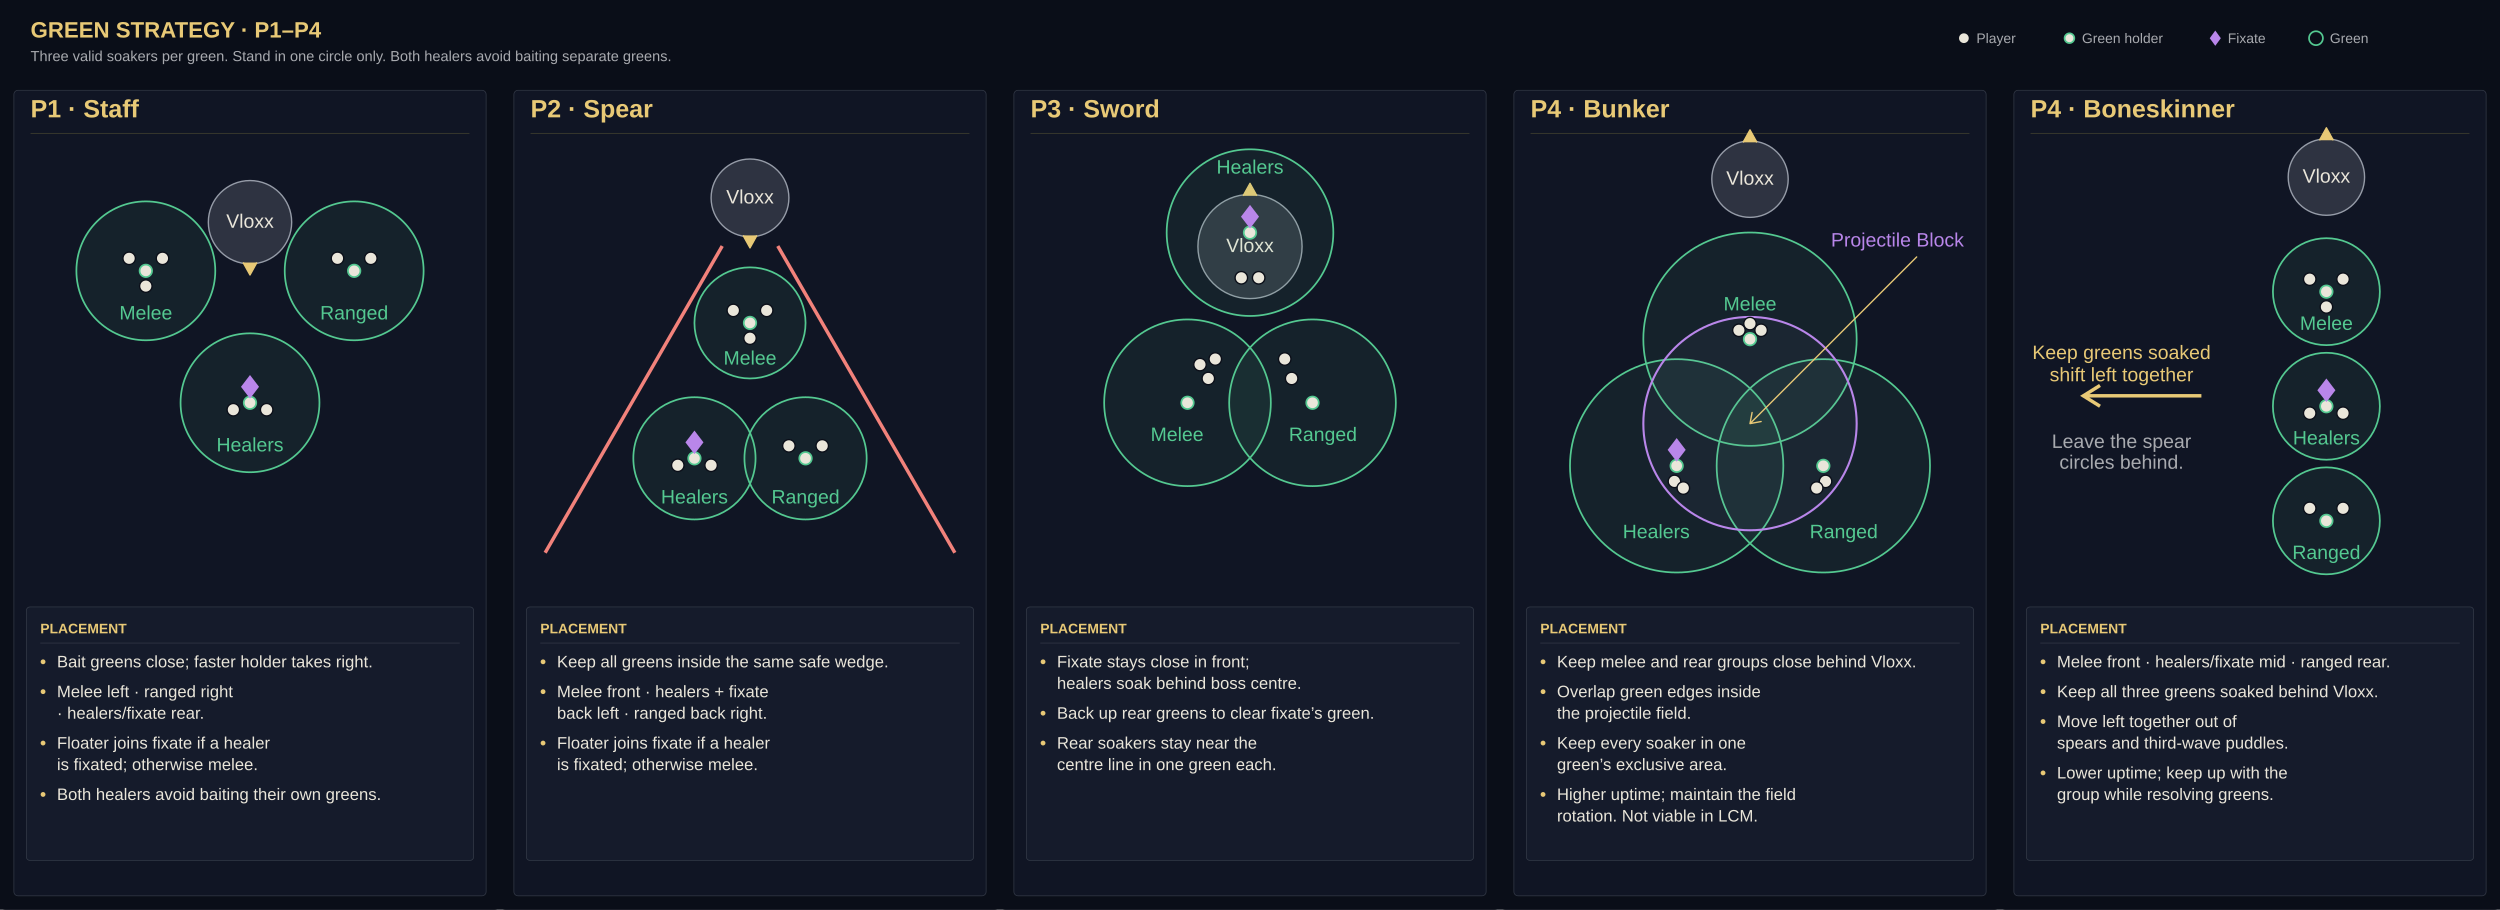
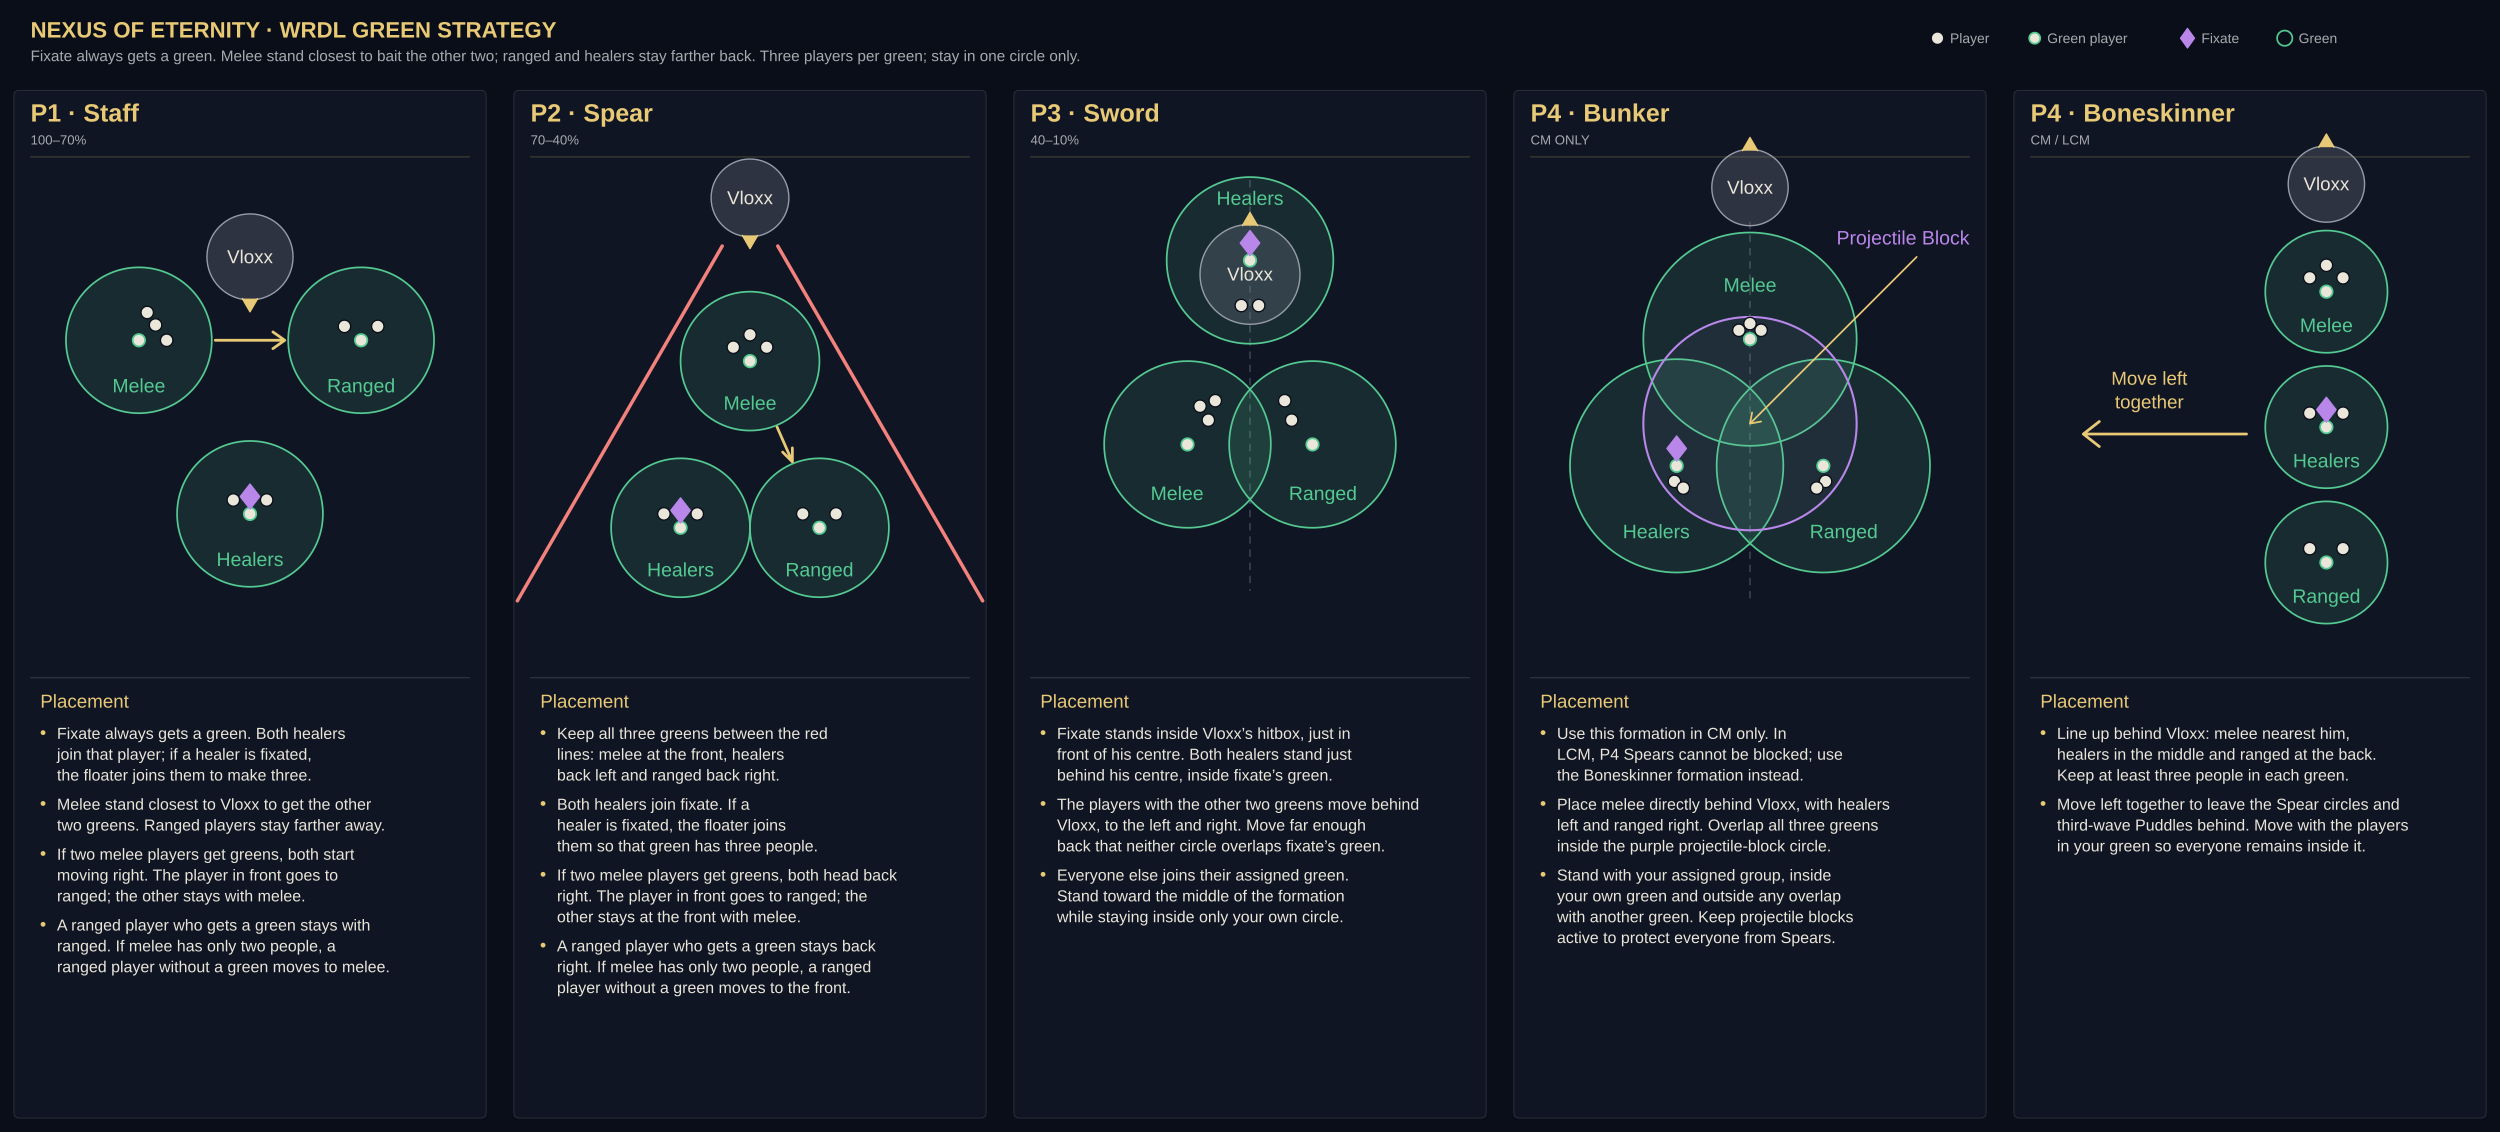
- <svg xmlns="http://www.w3.org/2000/svg" viewBox="0 0 3600 1310" width="3600" height="1310" role="img" aria-labelledby="title">
-   <rect width="3600" height="1310" fill="#0a0e18" />
+ <svg xmlns="http://www.w3.org/2000/svg" viewBox="0 0 3600 1630" width="3600" height="1630" role="img" aria-labelledby="title">
+   <rect width="3600" height="1630" fill="#0a0e18" />
  <g font-family="IBM Plex Sans,Segoe UI,Arial,sans-serif">
-     <text x="44" y="54" font-size="32" fill="#e8c976" font-weight="600" text-anchor="start">GREEN STRATEGY · P1–P4</text>
-     <text x="44" y="88" font-size="21" fill="#a8aaaf" font-weight="400" text-anchor="start">Three valid soakers per green. Stand in one circle only. Both healers avoid baiting separate greens.</text>
-     <g transform="translate(2770,-1110)">
-       <circle cx="58" cy="1165" r="7" fill="#eae6da" />
-       <circle cx="210" cy="1165" r="7" fill="#eae6da" stroke="#54c991" stroke-width="2.5" />
-       <path d="M420 1154l8 11-8 11-8-11Z" fill="#b986ea" />
-       <circle cx="565" cy="1165" r="10" fill="none" stroke="#54c991" stroke-width="2.5" />
-       <text x="76" y="1172" font-size="20" fill="#a8aaaf" font-weight="400" text-anchor="start">Player</text>
-       <text x="228" y="1172" font-size="20" fill="#a8aaaf" font-weight="400" text-anchor="start">Green holder</text>
-       <text x="438" y="1172" font-size="20" fill="#a8aaaf" font-weight="400" text-anchor="start">Fixate</text>
-       <text x="585" y="1172" font-size="20" fill="#a8aaaf" font-weight="400" text-anchor="start">Green</text>
-     </g>
+     <text x="44" y="54" font-size="32" fill="#e8c976" text-anchor="start" font-weight="600">NEXUS OF ETERNITY · WRDL GREEN STRATEGY</text>
+     <text x="44" y="88" font-size="22" fill="#a8aaaf" text-anchor="start" font-weight="400">Fixate always gets a green. Melee stand closest to bait the other two; ranged and healers stay farther back. Three players per green; stay in one circle only.</text>
+     <circle cx="2790" cy="55" r="8" fill="#eae6da" stroke="none" stroke-width="1" />
+     <text x="2808" y="62" font-size="20" fill="#a8aaaf" text-anchor="start" font-weight="400">Player</text>
+     <circle cx="2930" cy="55" r="8" fill="#eae6da" stroke="#54c991" stroke-width="2.5" />
+     <text x="2948" y="62" font-size="20" fill="#a8aaaf" text-anchor="start" font-weight="400">Green player</text>
+     <path d="M3150 41l10 14-10 14-10-14Z" fill="#b986ea" stroke="#b986ea" stroke-width="2" stroke-linecap="round" stroke-linejoin="round" />
+     <text x="3170" y="62" font-size="20" fill="#a8aaaf" text-anchor="start" font-weight="400">Fixate</text>
+     <circle cx="3290" cy="55" r="11" fill="none" stroke="#54c991" stroke-width="2.5" />
+     <text x="3310" y="62" font-size="20" fill="#a8aaaf" text-anchor="start" font-weight="400">Green</text>
    <g transform="translate(0,110)">
-       <rect width="720" height="1200" rx="8" fill="#0a0e18" />
-       <rect x="20" y="20" width="680" height="1160" rx="6" fill="#101524" stroke="#343a48" />
-       <text x="44" y="59" font-size="36" fill="#e8c976" font-weight="600" text-anchor="start">P1 · Staff</text>
-       <path d="M44 82H676" stroke="#454331" />
-       <circle cx="360" cy="210" r="60" fill="#69707b55" stroke="#969ca8" stroke-width="2" />
-       <path d="M350 268 L360 286 L370 268" fill="#e8c976" stroke="#e8c976" stroke-width="2" stroke-linejoin="round" />
-       <text x="360" y="218" text-anchor="middle" font-size="28" fill="#eae6da" font-weight="400">Vloxx</text>
-       <circle cx="210" cy="280" r="100" fill="#54c99113" stroke="#54c991" stroke-width="2.5" />
-       <circle cx="210" cy="280" r="9" fill="#eae6da" stroke="#54c991" stroke-width="2.5" />
-       <circle cx="186" cy="262" r="9" fill="#eae6da" stroke="#0a0e18" stroke-width="2" />
-       <circle cx="234" cy="262" r="9" fill="#eae6da" stroke="#0a0e18" stroke-width="2" />
-       <circle cx="210" cy="302" r="9" fill="#eae6da" stroke="#0a0e18" stroke-width="2" />
-       <circle cx="510" cy="280" r="100" fill="#54c99113" stroke="#54c991" stroke-width="2.5" />
-       <circle cx="510" cy="280" r="9" fill="#eae6da" stroke="#54c991" stroke-width="2.5" />
-       <circle cx="486" cy="262" r="9" fill="#eae6da" stroke="#0a0e18" stroke-width="2" />
-       <circle cx="534" cy="262" r="9" fill="#eae6da" stroke="#0a0e18" stroke-width="2" />
-       <circle cx="360" cy="470" r="100" fill="#54c99113" stroke="#54c991" stroke-width="2.5" />
-       <circle cx="360" cy="470" r="9" fill="#eae6da" stroke="#54c991" stroke-width="2.5" />
-       <path d="M360 430 l13 17 -13 17 -13 -17Z" fill="#b986ea" />
-       <circle cx="336" cy="480" r="9" fill="#eae6da" stroke="#0a0e18" stroke-width="2" />
-       <circle cx="384" cy="480" r="9" fill="#eae6da" stroke="#0a0e18" stroke-width="2" />
-       <text x="210" y="350" font-size="28" fill="#54c991" font-weight="500" text-anchor="middle">Melee</text>
-       <text x="510" y="350" font-size="28" fill="#54c991" font-weight="500" text-anchor="middle">Ranged</text>
-       <text x="360" y="540" font-size="28" fill="#54c991" font-weight="500" text-anchor="middle">Healers</text>
-       <rect x="38" y="764" width="644" height="365" rx="5" fill="#151b2b" stroke="#353c49" />
-       <text x="58" y="802" font-size="20" fill="#e8c976" font-weight="600" text-anchor="start">PLACEMENT</text>
-       <path d="M58 816H662" stroke="#343a48" />
-       <circle cx="62" cy="843" r="3.5" fill="#e8c976" />
-       <text x="82" y="851" font-size="24" fill="#eae6da" font-weight="400" text-anchor="start">Bait greens close; faster holder takes right.</text>
-       <circle cx="62" cy="886" r="3.5" fill="#e8c976" />
-       <text x="82" y="894" font-size="24" fill="#eae6da" font-weight="400" text-anchor="start">Melee left · ranged right</text>
-       <text x="82" y="925" font-size="24" fill="#eae6da" font-weight="400" text-anchor="start">· healers/fixate rear.</text>
-       <circle cx="62" cy="960" r="3.5" fill="#e8c976" />
-       <text x="82" y="968" font-size="24" fill="#eae6da" font-weight="400" text-anchor="start">Floater joins fixate if a healer</text>
-       <text x="82" y="999" font-size="24" fill="#eae6da" font-weight="400" text-anchor="start">is fixated; otherwise melee.</text>
-       <circle cx="62" cy="1034" r="3.5" fill="#e8c976" />
-       <text x="82" y="1042" font-size="24" fill="#eae6da" font-weight="400" text-anchor="start">Both healers avoid baiting their own greens.</text>
+       <rect width="720" height="1520" fill="#0a0e18" />
+       <rect x="20" y="20" width="680" height="1480" rx="7" fill="#101524" stroke="#343a48" />
+       <text x="44" y="65" font-size="36" fill="#e8c976" text-anchor="start" font-weight="600">P1 · Staff</text>
+       <text x="44" y="98" font-size="19" fill="#a8aaaf" text-anchor="start" font-weight="500">100–70%</text>
+       <path d="M44 116H676" fill="none" stroke="#454331" stroke-width="1.5" stroke-linecap="round" stroke-linejoin="round" />
+       <circle cx="360" cy="260" r="62" fill="#69707b55" stroke="#969ca8" stroke-width="2" />
+       <path d="M349 320L360 339L371 320" fill="#e8c976" stroke="#e8c976" stroke-width="2" stroke-linecap="round" stroke-linejoin="round" />
+       <text x="360" y="269" font-size="27" fill="#eae6da" text-anchor="middle" font-weight="500">Vloxx</text>
+       <circle cx="200" cy="380" r="105" fill="#54c99120" stroke="#54c991" stroke-width="2.5" />
+       <circle cx="200" cy="380" r="9" fill="#eae6da" stroke="#54c991" stroke-width="2.5" />
+       <circle cx="224" cy="358" r="9" fill="#eae6da" stroke="#0a0e18" stroke-width="2" />
+       <circle cx="240" cy="380" r="9" fill="#eae6da" stroke="#0a0e18" stroke-width="2" />
+       <circle cx="212" cy="340" r="9" fill="#eae6da" stroke="#0a0e18" stroke-width="2" />
+       <text x="200" y="455" font-size="28" fill="#54c991" text-anchor="middle" font-weight="500">Melee</text>
+       <circle cx="520" cy="380" r="105" fill="#54c99120" stroke="#54c991" stroke-width="2.5" />
+       <circle cx="520" cy="380" r="9" fill="#eae6da" stroke="#54c991" stroke-width="2.5" />
+       <circle cx="496" cy="360" r="9" fill="#eae6da" stroke="#0a0e18" stroke-width="2" />
+       <circle cx="544" cy="360" r="9" fill="#eae6da" stroke="#0a0e18" stroke-width="2" />
+       <text x="520" y="455" font-size="28" fill="#54c991" text-anchor="middle" font-weight="500">Ranged</text>
+       <circle cx="360" cy="630" r="105" fill="#54c99120" stroke="#54c991" stroke-width="2.5" />
+       <circle cx="360" cy="630" r="9" fill="#eae6da" stroke="#54c991" stroke-width="2.5" />
+       <path d="M360 587l14 18-14 18-14-18Z" fill="#b986ea" stroke="#b986ea" stroke-width="2" stroke-linecap="round" stroke-linejoin="round" />
+       <circle cx="336" cy="610" r="9" fill="#eae6da" stroke="#0a0e18" stroke-width="2" />
+       <circle cx="384" cy="610" r="9" fill="#eae6da" stroke="#0a0e18" stroke-width="2" />
+       <text x="360" y="705" font-size="28" fill="#54c991" text-anchor="middle" font-weight="500">Healers</text>
+       <path d="M310 380H410M393 368L410 380L393 392" fill="none" stroke="#e8c976" stroke-width="4" stroke-linecap="round" stroke-linejoin="round" />
+       <path d="M44 866H676" fill="none" stroke="#343a48" stroke-width="1.5" stroke-linecap="round" stroke-linejoin="round" />
+       <text x="58" y="909" font-size="27" fill="#e8c976" text-anchor="start" font-weight="500">Placement</text>
+       <circle cx="62" cy="945" r="3.5" fill="#e8c976" stroke="none" stroke-width="1" />
+       <text x="82" y="954" font-size="23" fill="#eae6da" text-anchor="start" font-weight="400">Fixate always gets a green. Both healers</text>
+       <text x="82" y="984" font-size="23" fill="#eae6da" text-anchor="start" font-weight="400">join that player; if a healer is fixated,</text>
+       <text x="82" y="1014" font-size="23" fill="#eae6da" text-anchor="start" font-weight="400">the floater joins them to make three.</text>
+       <circle cx="62" cy="1047" r="3.5" fill="#e8c976" stroke="none" stroke-width="1" />
+       <text x="82" y="1056" font-size="23" fill="#eae6da" text-anchor="start" font-weight="400">Melee stand closest to Vloxx to get the other</text>
+       <text x="82" y="1086" font-size="23" fill="#eae6da" text-anchor="start" font-weight="400">two greens. Ranged players stay farther away.</text>
+       <circle cx="62" cy="1119" r="3.5" fill="#e8c976" stroke="none" stroke-width="1" />
+       <text x="82" y="1128" font-size="23" fill="#eae6da" text-anchor="start" font-weight="400">If two melee players get greens, both start</text>
+       <text x="82" y="1158" font-size="23" fill="#eae6da" text-anchor="start" font-weight="400">moving right. The player in front goes to</text>
+       <text x="82" y="1188" font-size="23" fill="#eae6da" text-anchor="start" font-weight="400">ranged; the other stays with melee.</text>
+       <circle cx="62" cy="1221" r="3.5" fill="#e8c976" stroke="none" stroke-width="1" />
+       <text x="82" y="1230" font-size="23" fill="#eae6da" text-anchor="start" font-weight="400">A ranged player who gets a green stays with</text>
+       <text x="82" y="1260" font-size="23" fill="#eae6da" text-anchor="start" font-weight="400">ranged. If melee has only two people, a</text>
+       <text x="82" y="1290" font-size="23" fill="#eae6da" text-anchor="start" font-weight="400">ranged player without a green moves to melee.</text>
    </g>
    <g transform="translate(720,110)">
-       <rect width="720" height="1200" rx="8" fill="#0a0e18" />
-       <rect x="20" y="20" width="680" height="1160" rx="6" fill="#101524" stroke="#343a48" />
-       <text x="44" y="59" font-size="36" fill="#e8c976" font-weight="600" text-anchor="start">P2 · Spear</text>
-       <path d="M44 82H676" stroke="#454331" />
-       <path d="M320 244.282 L65 685.955 M400 244.282 L655 685.955" fill="none" stroke="#f2827b" stroke-width="5" />
+       <rect width="720" height="1520" fill="#0a0e18" />
+       <rect x="20" y="20" width="680" height="1480" rx="7" fill="#101524" stroke="#343a48" />
+       <text x="44" y="65" font-size="36" fill="#e8c976" text-anchor="start" font-weight="600">P2 · Spear</text>
+       <text x="44" y="98" font-size="19" fill="#a8aaaf" text-anchor="start" font-weight="500">70–40%</text>
+       <path d="M44 116H676" fill="none" stroke="#454331" stroke-width="1.5" stroke-linecap="round" stroke-linejoin="round" />
+       <path d="M320 244.282L25 755.237M400 244.282L695 755.237" fill="none" stroke="#f2827b" stroke-width="5" stroke-linecap="round" stroke-linejoin="round" />
      <circle cx="360" cy="175" r="56" fill="#69707b55" stroke="#969ca8" stroke-width="2" />
-       <path d="M350 229 L360 247 L370 229" fill="#e8c976" stroke="#e8c976" stroke-width="2" stroke-linejoin="round" />
-       <text x="360" y="183" text-anchor="middle" font-size="28" fill="#eae6da" font-weight="400">Vloxx</text>
-       <circle cx="360" cy="355" r="80" fill="#54c99113" stroke="#54c991" stroke-width="2.5" />
-       <circle cx="360" cy="355" r="9" fill="#eae6da" stroke="#54c991" stroke-width="2.5" />
-       <circle cx="336" cy="337" r="9" fill="#eae6da" stroke="#0a0e18" stroke-width="2" />
-       <circle cx="384" cy="337" r="9" fill="#eae6da" stroke="#0a0e18" stroke-width="2" />
-       <circle cx="360" cy="377" r="9" fill="#eae6da" stroke="#0a0e18" stroke-width="2" />
-       <circle cx="280" cy="550" r="88" fill="#54c99113" stroke="#54c991" stroke-width="2.5" />
-       <circle cx="280" cy="550" r="9" fill="#eae6da" stroke="#54c991" stroke-width="2.5" />
-       <path d="M280 510 l13 17 -13 17 -13 -17Z" fill="#b986ea" />
-       <circle cx="256" cy="560" r="9" fill="#eae6da" stroke="#0a0e18" stroke-width="2" />
-       <circle cx="304" cy="560" r="9" fill="#eae6da" stroke="#0a0e18" stroke-width="2" />
-       <circle cx="440" cy="550" r="88" fill="#54c99113" stroke="#54c991" stroke-width="2.5" />
-       <circle cx="440" cy="550" r="9" fill="#eae6da" stroke="#54c991" stroke-width="2.5" />
-       <circle cx="416" cy="532" r="9" fill="#eae6da" stroke="#0a0e18" stroke-width="2" />
-       <circle cx="464" cy="532" r="9" fill="#eae6da" stroke="#0a0e18" stroke-width="2" />
-       <text x="360" y="415" font-size="28" fill="#54c991" font-weight="500" text-anchor="middle">Melee</text>
-       <text x="280" y="615" font-size="28" fill="#54c991" font-weight="500" text-anchor="middle">Healers</text>
-       <text x="440" y="615" font-size="28" fill="#54c991" font-weight="500" text-anchor="middle">Ranged</text>
-       <rect x="38" y="764" width="644" height="365" rx="5" fill="#151b2b" stroke="#353c49" />
-       <text x="58" y="802" font-size="20" fill="#e8c976" font-weight="600" text-anchor="start">PLACEMENT</text>
-       <path d="M58 816H662" stroke="#343a48" />
-       <circle cx="62" cy="843" r="3.5" fill="#e8c976" />
-       <text x="82" y="851" font-size="24" fill="#eae6da" font-weight="400" text-anchor="start">Keep all greens inside the same safe wedge.</text>
-       <circle cx="62" cy="886" r="3.5" fill="#e8c976" />
-       <text x="82" y="894" font-size="24" fill="#eae6da" font-weight="400" text-anchor="start">Melee front · healers + fixate</text>
-       <text x="82" y="925" font-size="24" fill="#eae6da" font-weight="400" text-anchor="start">back left · ranged back right.</text>
-       <circle cx="62" cy="960" r="3.5" fill="#e8c976" />
-       <text x="82" y="968" font-size="24" fill="#eae6da" font-weight="400" text-anchor="start">Floater joins fixate if a healer</text>
-       <text x="82" y="999" font-size="24" fill="#eae6da" font-weight="400" text-anchor="start">is fixated; otherwise melee.</text>
+       <path d="M349 229L360 248L371 229" fill="#e8c976" stroke="#e8c976" stroke-width="2" stroke-linecap="round" stroke-linejoin="round" />
+       <text x="360" y="184" font-size="27" fill="#eae6da" text-anchor="middle" font-weight="500">Vloxx</text>
+       <circle cx="360" cy="410" r="100" fill="#54c99120" stroke="#54c991" stroke-width="2.5" />
+       <circle cx="360" cy="410" r="9" fill="#eae6da" stroke="#54c991" stroke-width="2.5" />
+       <circle cx="336" cy="390" r="9" fill="#eae6da" stroke="#0a0e18" stroke-width="2" />
+       <circle cx="384" cy="390" r="9" fill="#eae6da" stroke="#0a0e18" stroke-width="2" />
+       <circle cx="360" cy="372" r="9" fill="#eae6da" stroke="#0a0e18" stroke-width="2" />
+       <text x="360" y="480" font-size="28" fill="#54c991" text-anchor="middle" font-weight="500">Melee</text>
+       <circle cx="260" cy="650" r="100" fill="#54c99120" stroke="#54c991" stroke-width="2.5" />
+       <circle cx="260" cy="650" r="9" fill="#eae6da" stroke="#54c991" stroke-width="2.5" />
+       <path d="M260 607l14 18-14 18-14-18Z" fill="#b986ea" stroke="#b986ea" stroke-width="2" stroke-linecap="round" stroke-linejoin="round" />
+       <circle cx="236" cy="630" r="9" fill="#eae6da" stroke="#0a0e18" stroke-width="2" />
+       <circle cx="284" cy="630" r="9" fill="#eae6da" stroke="#0a0e18" stroke-width="2" />
+       <text x="260" y="720" font-size="28" fill="#54c991" text-anchor="middle" font-weight="500">Healers</text>
+       <circle cx="460" cy="650" r="100" fill="#54c99120" stroke="#54c991" stroke-width="2.5" />
+       <circle cx="460" cy="650" r="9" fill="#eae6da" stroke="#54c991" stroke-width="2.5" />
+       <circle cx="436" cy="630" r="9" fill="#eae6da" stroke="#0a0e18" stroke-width="2" />
+       <circle cx="484" cy="630" r="9" fill="#eae6da" stroke="#0a0e18" stroke-width="2" />
+       <text x="460" y="720" font-size="28" fill="#54c991" text-anchor="middle" font-weight="500">Ranged</text>
+       <path d="M399 505L421 555M407 541L421 555L421 535" fill="none" stroke="#e8c976" stroke-width="4" stroke-linecap="round" stroke-linejoin="round" />
+       <path d="M44 866H676" fill="none" stroke="#343a48" stroke-width="1.5" stroke-linecap="round" stroke-linejoin="round" />
+       <text x="58" y="909" font-size="27" fill="#e8c976" text-anchor="start" font-weight="500">Placement</text>
+       <circle cx="62" cy="945" r="3.5" fill="#e8c976" stroke="none" stroke-width="1" />
+       <text x="82" y="954" font-size="23" fill="#eae6da" text-anchor="start" font-weight="400">Keep all three greens between the red</text>
+       <text x="82" y="984" font-size="23" fill="#eae6da" text-anchor="start" font-weight="400">lines: melee at the front, healers</text>
+       <text x="82" y="1014" font-size="23" fill="#eae6da" text-anchor="start" font-weight="400">back left and ranged back right.</text>
+       <circle cx="62" cy="1047" r="3.5" fill="#e8c976" stroke="none" stroke-width="1" />
+       <text x="82" y="1056" font-size="23" fill="#eae6da" text-anchor="start" font-weight="400">Both healers join fixate. If a</text>
+       <text x="82" y="1086" font-size="23" fill="#eae6da" text-anchor="start" font-weight="400">healer is fixated, the floater joins</text>
+       <text x="82" y="1116" font-size="23" fill="#eae6da" text-anchor="start" font-weight="400">them so that green has three people.</text>
+       <circle cx="62" cy="1149" r="3.5" fill="#e8c976" stroke="none" stroke-width="1" />
+       <text x="82" y="1158" font-size="23" fill="#eae6da" text-anchor="start" font-weight="400">If two melee players get greens, both head back</text>
+       <text x="82" y="1188" font-size="23" fill="#eae6da" text-anchor="start" font-weight="400">right. The player in front goes to ranged; the</text>
+       <text x="82" y="1218" font-size="23" fill="#eae6da" text-anchor="start" font-weight="400">other stays at the front with melee.</text>
+       <circle cx="62" cy="1251" r="3.5" fill="#e8c976" stroke="none" stroke-width="1" />
+       <text x="82" y="1260" font-size="23" fill="#eae6da" text-anchor="start" font-weight="400">A ranged player who gets a green stays back</text>
+       <text x="82" y="1290" font-size="23" fill="#eae6da" text-anchor="start" font-weight="400">right. If melee has only two people, a ranged</text>
+       <text x="82" y="1320" font-size="23" fill="#eae6da" text-anchor="start" font-weight="400">player without a green moves to the front.</text>
    </g>
    <g transform="translate(1440,110)">
-       <rect width="720" height="1200" rx="8" fill="#0a0e18" />
-       <rect x="20" y="20" width="680" height="1160" rx="6" fill="#101524" stroke="#343a48" />
-       <text x="44" y="59" font-size="36" fill="#e8c976" font-weight="600" text-anchor="start">P3 · Sword</text>
-       <path d="M44 82H676" stroke="#454331" />
-       <g transform="translate(0,25)">
-         <circle cx="360" cy="220" r="75" fill="#69707b55" stroke="#969ca8" stroke-width="2" />
-         <path d="M350 147 L360 129 L370 147" fill="#e8c976" stroke="#e8c976" stroke-width="2" stroke-linejoin="round" />
-         <text x="360" y="228" text-anchor="middle" font-size="28" fill="#eae6da" font-weight="400">Vloxx</text>
-         <circle cx="360" cy="200" r="120" fill="#54c99113" stroke="#54c991" stroke-width="2.5" />
-         <circle cx="270" cy="445" r="120" fill="#54c99113" stroke="#54c991" stroke-width="2.5" />
-         <circle cx="450" cy="445" r="120" fill="#54c99113" stroke="#54c991" stroke-width="2.5" />
-         <circle cx="360" cy="200" r="9" fill="#eae6da" stroke="#54c991" stroke-width="2.5" />
-         <path d="M360 160 l13 17 -13 17 -13 -17Z" fill="#b986ea" />
-         <circle cx="347.5" cy="265" r="9" fill="#eae6da" stroke="#0a0e18" stroke-width="2" />
-         <circle cx="372.5" cy="265" r="9" fill="#eae6da" stroke="#0a0e18" stroke-width="2" />
-         <circle cx="270" cy="445" r="9" fill="#eae6da" stroke="#54c991" stroke-width="2.5" />
-         <circle cx="310" cy="382" r="9" fill="#eae6da" stroke="#0a0e18" stroke-width="2" />
-         <circle cx="300" cy="410" r="9" fill="#eae6da" stroke="#0a0e18" stroke-width="2" />
-         <circle cx="288" cy="390" r="9" fill="#eae6da" stroke="#0a0e18" stroke-width="2" />
-         <circle cx="450" cy="445" r="9" fill="#eae6da" stroke="#54c991" stroke-width="2.5" />
-         <circle cx="410" cy="382" r="9" fill="#eae6da" stroke="#0a0e18" stroke-width="2" />
-         <circle cx="420" cy="410" r="9" fill="#eae6da" stroke="#0a0e18" stroke-width="2" />
-       </g>
-       <text x="360" y="140" font-size="28" fill="#54c991" font-weight="500" text-anchor="middle">Healers</text>
-       <text x="255" y="525" font-size="28" fill="#54c991" font-weight="500" text-anchor="middle">Melee</text>
-       <text x="465" y="525" font-size="28" fill="#54c991" font-weight="500" text-anchor="middle">Ranged</text>
-       <rect x="38" y="764" width="644" height="365" rx="5" fill="#151b2b" stroke="#353c49" />
-       <text x="58" y="802" font-size="20" fill="#e8c976" font-weight="600" text-anchor="start">PLACEMENT</text>
-       <path d="M58 816H662" stroke="#343a48" />
-       <circle cx="62" cy="843" r="3.5" fill="#e8c976" />
-       <text x="82" y="851" font-size="24" fill="#eae6da" font-weight="400" text-anchor="start">Fixate stays close in front;</text>
-       <text x="82" y="882" font-size="24" fill="#eae6da" font-weight="400" text-anchor="start">healers soak behind boss centre.</text>
-       <circle cx="62" cy="917" r="3.5" fill="#e8c976" />
-       <text x="82" y="925" font-size="24" fill="#eae6da" font-weight="400" text-anchor="start">Back up rear greens to clear fixate’s green.</text>
-       <circle cx="62" cy="960" r="3.5" fill="#e8c976" />
-       <text x="82" y="968" font-size="24" fill="#eae6da" font-weight="400" text-anchor="start">Rear soakers stay near the</text>
-       <text x="82" y="999" font-size="24" fill="#eae6da" font-weight="400" text-anchor="start">centre line in one green each.</text>
+       <rect width="720" height="1520" fill="#0a0e18" />
+       <rect x="20" y="20" width="680" height="1480" rx="7" fill="#101524" stroke="#343a48" />
+       <text x="44" y="65" font-size="36" fill="#e8c976" text-anchor="start" font-weight="600">P3 · Sword</text>
+       <text x="44" y="98" font-size="19" fill="#a8aaaf" text-anchor="start" font-weight="500">40–10%</text>
+       <path d="M44 116H676" fill="none" stroke="#454331" stroke-width="1.5" stroke-linecap="round" stroke-linejoin="round" />
+       <path d="M360 150V740" fill="none" stroke="#424a58" stroke-width="2" stroke-linecap="round" stroke-linejoin="round" stroke-dasharray="9 10" />
+       <circle cx="360" cy="265" r="120" fill="#54c99120" stroke="#54c991" stroke-width="2.5" />
+       <circle cx="270" cy="530" r="120" fill="#54c99120" stroke="#54c991" stroke-width="2.5" />
+       <circle cx="450" cy="530" r="120" fill="#54c99120" stroke="#54c991" stroke-width="2.5" />
+       <circle cx="360" cy="285" r="72" fill="#69707b55" stroke="#969ca8" stroke-width="2" />
+       <path d="M349 215L360 196L371 215" fill="#e8c976" stroke="#e8c976" stroke-width="2" stroke-linecap="round" stroke-linejoin="round" />
+       <text x="360" y="294" font-size="27" fill="#eae6da" text-anchor="middle" font-weight="500">Vloxx</text>
+       <circle cx="360" cy="265" r="9" fill="#eae6da" stroke="#54c991" stroke-width="2.5" />
+       <path d="M360 222l14 18-14 18-14-18Z" fill="#b986ea" stroke="#b986ea" stroke-width="2" stroke-linecap="round" stroke-linejoin="round" />
+       <circle cx="347.5" cy="330" r="9" fill="#eae6da" stroke="#0a0e18" stroke-width="2" />
+       <circle cx="372.5" cy="330" r="9" fill="#eae6da" stroke="#0a0e18" stroke-width="2" />
+       <circle cx="270" cy="530" r="9" fill="#eae6da" stroke="#54c991" stroke-width="2.5" />
+       <circle cx="310" cy="467" r="9" fill="#eae6da" stroke="#0a0e18" stroke-width="2" />
+       <circle cx="300" cy="495" r="9" fill="#eae6da" stroke="#0a0e18" stroke-width="2" />
+       <circle cx="288" cy="475" r="9" fill="#eae6da" stroke="#0a0e18" stroke-width="2" />
+       <circle cx="450" cy="530" r="9" fill="#eae6da" stroke="#54c991" stroke-width="2.5" />
+       <circle cx="410" cy="467" r="9" fill="#eae6da" stroke="#0a0e18" stroke-width="2" />
+       <circle cx="420" cy="495" r="9" fill="#eae6da" stroke="#0a0e18" stroke-width="2" />
+       <text x="360" y="185" font-size="28" fill="#54c991" text-anchor="middle" font-weight="500">Healers</text>
+       <text x="255" y="610" font-size="28" fill="#54c991" text-anchor="middle" font-weight="500">Melee</text>
+       <text x="465" y="610" font-size="28" fill="#54c991" text-anchor="middle" font-weight="500">Ranged</text>
+       <path d="M44 866H676" fill="none" stroke="#343a48" stroke-width="1.5" stroke-linecap="round" stroke-linejoin="round" />
+       <text x="58" y="909" font-size="27" fill="#e8c976" text-anchor="start" font-weight="500">Placement</text>
+       <circle cx="62" cy="945" r="3.5" fill="#e8c976" stroke="none" stroke-width="1" />
+       <text x="82" y="954" font-size="23" fill="#eae6da" text-anchor="start" font-weight="400">Fixate stands inside Vloxx’s hitbox, just in</text>
+       <text x="82" y="984" font-size="23" fill="#eae6da" text-anchor="start" font-weight="400">front of his centre. Both healers stand just</text>
+       <text x="82" y="1014" font-size="23" fill="#eae6da" text-anchor="start" font-weight="400">behind his centre, inside fixate’s green.</text>
+       <circle cx="62" cy="1047" r="3.5" fill="#e8c976" stroke="none" stroke-width="1" />
+       <text x="82" y="1056" font-size="23" fill="#eae6da" text-anchor="start" font-weight="400">The players with the other two greens move behind</text>
+       <text x="82" y="1086" font-size="23" fill="#eae6da" text-anchor="start" font-weight="400">Vloxx, to the left and right. Move far enough</text>
+       <text x="82" y="1116" font-size="23" fill="#eae6da" text-anchor="start" font-weight="400">back that neither circle overlaps fixate’s green.</text>
+       <circle cx="62" cy="1149" r="3.5" fill="#e8c976" stroke="none" stroke-width="1" />
+       <text x="82" y="1158" font-size="23" fill="#eae6da" text-anchor="start" font-weight="400">Everyone else joins their assigned green.</text>
+       <text x="82" y="1188" font-size="23" fill="#eae6da" text-anchor="start" font-weight="400">Stand toward the middle of the formation</text>
+       <text x="82" y="1218" font-size="23" fill="#eae6da" text-anchor="start" font-weight="400">while staying inside only your own circle.</text>
    </g>
    <g transform="translate(2160,110)">
-       <rect width="720" height="1200" rx="8" fill="#0a0e18" />
-       <rect x="20" y="20" width="680" height="1160" rx="6" fill="#101524" stroke="#343a48" />
-       <text x="44" y="59" font-size="36" fill="#e8c976" font-weight="600" text-anchor="start">P4 · Bunker</text>
-       <path d="M44 82H676" stroke="#454331" />
-       <circle cx="360" cy="148" r="55" fill="#69707b55" stroke="#969ca8" stroke-width="2" />
-       <path d="M350 95 L360 77 L370 95" fill="#e8c976" stroke="#e8c976" stroke-width="2" stroke-linejoin="round" />
-       <text x="360" y="156" text-anchor="middle" font-size="28" fill="#eae6da" font-weight="400">Vloxx</text>
-       <g transform="translate(0,100)">
-         <circle cx="360.0" cy="278.4" r="153.6" fill="#54c99113" stroke="#54c991" stroke-width="2.5" />
-         <circle cx="254.4" cy="460.8" r="153.6" fill="#54c99113" stroke="#54c991" stroke-width="2.5" />
-         <circle cx="465.6" cy="460.8" r="153.6" fill="#54c99113" stroke="#54c991" stroke-width="2.5" />
-         <circle cx="360" cy="400" r="153.6" fill="#b986ea0a" stroke="#b986ea" stroke-width="3" />
-         <circle cx="360.0" cy="278.4" r="9" fill="#eae6da" stroke="#54c991" stroke-width="2.5" />
-         <circle cx="344.0" cy="265.6" r="9" fill="#eae6da" stroke="#0a0e18" stroke-width="2" />
-         <circle cx="376.0" cy="265.6" r="9" fill="#eae6da" stroke="#0a0e18" stroke-width="2" />
-         <circle cx="360.0" cy="256.0" r="9" fill="#eae6da" stroke="#0a0e18" stroke-width="2" />
-         <circle cx="254.4" cy="460.8" r="9" fill="#eae6da" stroke="#54c991" stroke-width="2.5" />
-         <path d="M254.4 420.8 l13 17 -13 17 -13 -17Z" fill="#b986ea" />
-         <circle cx="251.2" cy="483.2" r="9" fill="#eae6da" stroke="#0a0e18" stroke-width="2" />
-         <circle cx="264.0" cy="492.8" r="9" fill="#eae6da" stroke="#0a0e18" stroke-width="2" />
-         <circle cx="465.6" cy="460.8" r="9" fill="#eae6da" stroke="#54c991" stroke-width="2.5" />
-         <circle cx="468.8" cy="483.2" r="9" fill="#eae6da" stroke="#0a0e18" stroke-width="2" />
-         <circle cx="456.0" cy="492.8" r="9" fill="#eae6da" stroke="#0a0e18" stroke-width="2" />
-         <text x="360" y="237" text-anchor="middle" font-size="28" fill="#54c991" font-weight="400">Melee</text>
-       </g>
-       <text x="225" y="665" font-size="28" fill="#54c991" font-weight="500" text-anchor="middle">Healers</text>
-       <text x="495" y="665" font-size="28" fill="#54c991" font-weight="500" text-anchor="middle">Ranged</text>
-       <text x="668" y="245" font-size="28" fill="#b986ea" font-weight="500" text-anchor="end">Projectile Block</text>
-       <path d="M600 260 L360 500 M363 484 L360 500 L376 497" fill="none" stroke="#e8c976" stroke-width="2" stroke-linecap="round" stroke-linejoin="round" />
-       <rect x="38" y="764" width="644" height="365" rx="5" fill="#151b2b" stroke="#353c49" />
-       <text x="58" y="802" font-size="20" fill="#e8c976" font-weight="600" text-anchor="start">PLACEMENT</text>
-       <path d="M58 816H662" stroke="#343a48" />
-       <circle cx="62" cy="843" r="3.5" fill="#e8c976" />
-       <text x="82" y="851" font-size="24" fill="#eae6da" font-weight="400" text-anchor="start">Keep melee and rear groups close behind Vloxx.</text>
-       <circle cx="62" cy="886" r="3.5" fill="#e8c976" />
-       <text x="82" y="894" font-size="24" fill="#eae6da" font-weight="400" text-anchor="start">Overlap green edges inside</text>
-       <text x="82" y="925" font-size="24" fill="#eae6da" font-weight="400" text-anchor="start">the projectile field.</text>
-       <circle cx="62" cy="960" r="3.5" fill="#e8c976" />
-       <text x="82" y="968" font-size="24" fill="#eae6da" font-weight="400" text-anchor="start">Keep every soaker in one</text>
-       <text x="82" y="999" font-size="24" fill="#eae6da" font-weight="400" text-anchor="start">green’s exclusive area.</text>
-       <circle cx="62" cy="1034" r="3.5" fill="#e8c976" />
-       <text x="82" y="1042" font-size="24" fill="#eae6da" font-weight="400" text-anchor="start">Higher uptime; maintain the field</text>
-       <text x="82" y="1073" font-size="24" fill="#eae6da" font-weight="400" text-anchor="start">rotation. Not viable in LCM.</text>
+       <rect width="720" height="1520" fill="#0a0e18" />
+       <rect x="20" y="20" width="680" height="1480" rx="7" fill="#101524" stroke="#343a48" />
+       <text x="44" y="65" font-size="36" fill="#e8c976" text-anchor="start" font-weight="600">P4 · Bunker</text>
+       <text x="44" y="98" font-size="19" fill="#a8aaaf" text-anchor="start" font-weight="500">CM ONLY</text>
+       <path d="M44 116H676" fill="none" stroke="#454331" stroke-width="1.5" stroke-linecap="round" stroke-linejoin="round" />
+       <path d="M360 210V760" fill="none" stroke="#424a58" stroke-width="2" stroke-linecap="round" stroke-linejoin="round" stroke-dasharray="9 10" />
+       <circle cx="360" cy="160" r="55" fill="#69707b55" stroke="#969ca8" stroke-width="2" />
+       <path d="M349 107L360 88L371 107" fill="#e8c976" stroke="#e8c976" stroke-width="2" stroke-linecap="round" stroke-linejoin="round" />
+       <text x="360" y="169" font-size="27" fill="#eae6da" text-anchor="middle" font-weight="500">Vloxx</text>
+       <circle cx="360.0" cy="378.4" r="153.6" fill="#54c99120" stroke="#54c991" stroke-width="2.5" />
+       <circle cx="254.4" cy="560.8" r="153.6" fill="#54c99120" stroke="#54c991" stroke-width="2.5" />
+       <circle cx="465.6" cy="560.8" r="153.6" fill="#54c99120" stroke="#54c991" stroke-width="2.5" />
+       <circle cx="360" cy="500" r="153.6" fill="#b986ea0b" stroke="#b986ea" stroke-width="3" />
+       <circle cx="360.0" cy="378.4" r="9" fill="#eae6da" stroke="#54c991" stroke-width="2.5" />
+       <circle cx="344.0" cy="365.6" r="9" fill="#eae6da" stroke="#0a0e18" stroke-width="2" />
+       <circle cx="376.0" cy="365.6" r="9" fill="#eae6da" stroke="#0a0e18" stroke-width="2" />
+       <circle cx="360.0" cy="356.0" r="9" fill="#eae6da" stroke="#0a0e18" stroke-width="2" />
+       <circle cx="254.4" cy="560.8" r="9" fill="#eae6da" stroke="#54c991" stroke-width="2.5" />
+       <path d="M254.4 517.8l14 18-14 18-14-18Z" fill="#b986ea" stroke="#b986ea" stroke-width="2" stroke-linecap="round" stroke-linejoin="round" />
+       <circle cx="251.2" cy="583.2" r="9" fill="#eae6da" stroke="#0a0e18" stroke-width="2" />
+       <circle cx="264.0" cy="592.8" r="9" fill="#eae6da" stroke="#0a0e18" stroke-width="2" />
+       <circle cx="465.6" cy="560.8" r="9" fill="#eae6da" stroke="#54c991" stroke-width="2.5" />
+       <circle cx="468.8" cy="583.2" r="9" fill="#eae6da" stroke="#0a0e18" stroke-width="2" />
+       <circle cx="456.0" cy="592.8" r="9" fill="#eae6da" stroke="#0a0e18" stroke-width="2" />
+       <text x="360" y="310" font-size="28" fill="#54c991" text-anchor="middle" font-weight="500">Melee</text>
+       <text x="225" y="665" font-size="28" fill="#54c991" text-anchor="middle" font-weight="500">Healers</text>
+       <text x="495" y="665" font-size="28" fill="#54c991" text-anchor="middle" font-weight="500">Ranged</text>
+       <text x="676" y="242" font-size="28" fill="#b986ea" text-anchor="end" font-weight="500">Projectile Block</text>
+       <path d="M600 260L360 500M363 484L360 500L376 497" fill="none" stroke="#e8c976" stroke-width="2.5" stroke-linecap="round" stroke-linejoin="round" />
+       <path d="M44 866H676" fill="none" stroke="#343a48" stroke-width="1.5" stroke-linecap="round" stroke-linejoin="round" />
+       <text x="58" y="909" font-size="27" fill="#e8c976" text-anchor="start" font-weight="500">Placement</text>
+       <circle cx="62" cy="945" r="3.5" fill="#e8c976" stroke="none" stroke-width="1" />
+       <text x="82" y="954" font-size="23" fill="#eae6da" text-anchor="start" font-weight="400">Use this formation in CM only. In</text>
+       <text x="82" y="984" font-size="23" fill="#eae6da" text-anchor="start" font-weight="400">LCM, P4 Spears cannot be blocked; use</text>
+       <text x="82" y="1014" font-size="23" fill="#eae6da" text-anchor="start" font-weight="400">the Boneskinner formation instead.</text>
+       <circle cx="62" cy="1047" r="3.5" fill="#e8c976" stroke="none" stroke-width="1" />
+       <text x="82" y="1056" font-size="23" fill="#eae6da" text-anchor="start" font-weight="400">Place melee directly behind Vloxx, with healers</text>
+       <text x="82" y="1086" font-size="23" fill="#eae6da" text-anchor="start" font-weight="400">left and ranged right. Overlap all three greens</text>
+       <text x="82" y="1116" font-size="23" fill="#eae6da" text-anchor="start" font-weight="400">inside the purple projectile-block circle.</text>
+       <circle cx="62" cy="1149" r="3.5" fill="#e8c976" stroke="none" stroke-width="1" />
+       <text x="82" y="1158" font-size="23" fill="#eae6da" text-anchor="start" font-weight="400">Stand with your assigned group, inside</text>
+       <text x="82" y="1188" font-size="23" fill="#eae6da" text-anchor="start" font-weight="400">your own green and outside any overlap</text>
+       <text x="82" y="1218" font-size="23" fill="#eae6da" text-anchor="start" font-weight="400">with another green. Keep projectile blocks</text>
+       <text x="82" y="1248" font-size="23" fill="#eae6da" text-anchor="start" font-weight="400">active to protect everyone from Spears.</text>
    </g>
    <g transform="translate(2880,110)">
-       <rect width="720" height="1200" rx="8" fill="#0a0e18" />
-       <rect x="20" y="20" width="680" height="1160" rx="6" fill="#101524" stroke="#343a48" />
-       <text x="44" y="59" font-size="36" fill="#e8c976" font-weight="600" text-anchor="start">P4 · Boneskinner</text>
-       <path d="M44 82H676" stroke="#454331" />
-       <circle cx="470" cy="145" r="55" fill="#69707b55" stroke="#969ca8" stroke-width="2" />
-       <path d="M460 92 L470 74 L480 92" fill="#e8c976" stroke="#e8c976" stroke-width="2" stroke-linejoin="round" />
-       <text x="470" y="153" text-anchor="middle" font-size="28" fill="#eae6da" font-weight="400">Vloxx</text>
-       <circle cx="470" cy="310" r="77" fill="#54c99113" stroke="#54c991" stroke-width="2.5" />
+       <rect width="720" height="1520" fill="#0a0e18" />
+       <rect x="20" y="20" width="680" height="1480" rx="7" fill="#101524" stroke="#343a48" />
+       <text x="44" y="65" font-size="36" fill="#e8c976" text-anchor="start" font-weight="600">P4 · Boneskinner</text>
+       <text x="44" y="98" font-size="19" fill="#a8aaaf" text-anchor="start" font-weight="500">CM / LCM</text>
+       <path d="M44 116H676" fill="none" stroke="#454331" stroke-width="1.5" stroke-linecap="round" stroke-linejoin="round" />
+       <circle cx="470" cy="155" r="55" fill="#69707b55" stroke="#969ca8" stroke-width="2" />
+       <path d="M459 102L470 83L481 102" fill="#e8c976" stroke="#e8c976" stroke-width="2" stroke-linecap="round" stroke-linejoin="round" />
+       <text x="470" y="164" font-size="27" fill="#eae6da" text-anchor="middle" font-weight="500">Vloxx</text>
+       <circle cx="470" cy="310" r="88" fill="#54c99120" stroke="#54c991" stroke-width="2.5" />
      <circle cx="470" cy="310" r="9" fill="#eae6da" stroke="#54c991" stroke-width="2.5" />
-       <circle cx="446" cy="292" r="9" fill="#eae6da" stroke="#0a0e18" stroke-width="2" />
-       <circle cx="494" cy="292" r="9" fill="#eae6da" stroke="#0a0e18" stroke-width="2" />
-       <circle cx="470" cy="332" r="9" fill="#eae6da" stroke="#0a0e18" stroke-width="2" />
-       <circle cx="470" cy="475" r="77" fill="#54c99113" stroke="#54c991" stroke-width="2.5" />
-       <circle cx="470" cy="475" r="9" fill="#eae6da" stroke="#54c991" stroke-width="2.5" />
-       <path d="M470 435 l13 17 -13 17 -13 -17Z" fill="#b986ea" />
+       <circle cx="446" cy="290" r="9" fill="#eae6da" stroke="#0a0e18" stroke-width="2" />
+       <circle cx="494" cy="290" r="9" fill="#eae6da" stroke="#0a0e18" stroke-width="2" />
+       <circle cx="470" cy="272" r="9" fill="#eae6da" stroke="#0a0e18" stroke-width="2" />
+       <text x="470" y="368" font-size="28" fill="#54c991" text-anchor="middle" font-weight="500">Melee</text>
+       <circle cx="470" cy="505" r="88" fill="#54c99120" stroke="#54c991" stroke-width="2.5" />
+       <circle cx="470" cy="505" r="9" fill="#eae6da" stroke="#54c991" stroke-width="2.5" />
+       <path d="M470 462l14 18-14 18-14-18Z" fill="#b986ea" stroke="#b986ea" stroke-width="2" stroke-linecap="round" stroke-linejoin="round" />
      <circle cx="446" cy="485" r="9" fill="#eae6da" stroke="#0a0e18" stroke-width="2" />
      <circle cx="494" cy="485" r="9" fill="#eae6da" stroke="#0a0e18" stroke-width="2" />
-       <circle cx="470" cy="640" r="77" fill="#54c99113" stroke="#54c991" stroke-width="2.5" />
-       <circle cx="470" cy="640" r="9" fill="#eae6da" stroke="#54c991" stroke-width="2.5" />
-       <circle cx="446" cy="622" r="9" fill="#eae6da" stroke="#0a0e18" stroke-width="2" />
-       <circle cx="494" cy="622" r="9" fill="#eae6da" stroke="#0a0e18" stroke-width="2" />
-       <path d="M290 460 H120 m24 -15 l-24 15 24 15" fill="none" stroke="#e8c976" stroke-width="5" />
-       <text x="175" y="407" text-anchor="middle" font-size="28" fill="#e8c976" font-weight="400">Keep greens soaked</text>
-       <text x="175" y="439" text-anchor="middle" font-size="28" fill="#e8c976" font-weight="400">shift left together</text>
-       <text x="175" y="535" text-anchor="middle" font-size="28" fill="#a8aaaf" font-weight="400">Leave the spear</text>
-       <text x="175" y="565" text-anchor="middle" font-size="28" fill="#a8aaaf" font-weight="400">circles behind.</text>
-       <text x="470" y="365" font-size="28" fill="#54c991" font-weight="500" text-anchor="middle">Melee</text>
-       <text x="470" y="530" font-size="28" fill="#54c991" font-weight="500" text-anchor="middle">Healers</text>
-       <text x="470" y="695" font-size="28" fill="#54c991" font-weight="500" text-anchor="middle">Ranged</text>
-       <rect x="38" y="764" width="644" height="365" rx="5" fill="#151b2b" stroke="#353c49" />
-       <text x="58" y="802" font-size="20" fill="#e8c976" font-weight="600" text-anchor="start">PLACEMENT</text>
-       <path d="M58 816H662" stroke="#343a48" />
-       <circle cx="62" cy="843" r="3.5" fill="#e8c976" />
-       <text x="82" y="851" font-size="24" fill="#eae6da" font-weight="400" text-anchor="start">Melee front · healers/fixate mid · ranged rear.</text>
-       <circle cx="62" cy="886" r="3.5" fill="#e8c976" />
-       <text x="82" y="894" font-size="24" fill="#eae6da" font-weight="400" text-anchor="start">Keep all three greens soaked behind Vloxx.</text>
-       <circle cx="62" cy="929" r="3.5" fill="#e8c976" />
-       <text x="82" y="937" font-size="24" fill="#eae6da" font-weight="400" text-anchor="start">Move left together out of</text>
-       <text x="82" y="968" font-size="24" fill="#eae6da" font-weight="400" text-anchor="start">spears and third-wave puddles.</text>
-       <circle cx="62" cy="1003" r="3.5" fill="#e8c976" />
-       <text x="82" y="1011" font-size="24" fill="#eae6da" font-weight="400" text-anchor="start">Lower uptime; keep up with the</text>
-       <text x="82" y="1042" font-size="24" fill="#eae6da" font-weight="400" text-anchor="start">group while resolving greens.</text>
+       <text x="470" y="563" font-size="28" fill="#54c991" text-anchor="middle" font-weight="500">Healers</text>
+       <circle cx="470" cy="700" r="88" fill="#54c99120" stroke="#54c991" stroke-width="2.5" />
+       <circle cx="470" cy="700" r="9" fill="#eae6da" stroke="#54c991" stroke-width="2.5" />
+       <circle cx="446" cy="680" r="9" fill="#eae6da" stroke="#0a0e18" stroke-width="2" />
+       <circle cx="494" cy="680" r="9" fill="#eae6da" stroke="#0a0e18" stroke-width="2" />
+       <text x="470" y="758" font-size="28" fill="#54c991" text-anchor="middle" font-weight="500">Ranged</text>
+       <text x="215" y="444" font-size="27" fill="#e8c976" text-anchor="middle" font-weight="500">Move left</text>
+       <text x="215" y="478" font-size="27" fill="#e8c976" text-anchor="middle" font-weight="500">together</text>
+       <path d="M355 515H120M143 497L120 515L143 533" fill="none" stroke="#e8c976" stroke-width="4" stroke-linecap="round" stroke-linejoin="round" />
+       <path d="M44 866H676" fill="none" stroke="#343a48" stroke-width="1.5" stroke-linecap="round" stroke-linejoin="round" />
+       <text x="58" y="909" font-size="27" fill="#e8c976" text-anchor="start" font-weight="500">Placement</text>
+       <circle cx="62" cy="945" r="3.5" fill="#e8c976" stroke="none" stroke-width="1" />
+       <text x="82" y="954" font-size="23" fill="#eae6da" text-anchor="start" font-weight="400">Line up behind Vloxx: melee nearest him,</text>
+       <text x="82" y="984" font-size="23" fill="#eae6da" text-anchor="start" font-weight="400">healers in the middle and ranged at the back.</text>
+       <text x="82" y="1014" font-size="23" fill="#eae6da" text-anchor="start" font-weight="400">Keep at least three people in each green.</text>
+       <circle cx="62" cy="1047" r="3.5" fill="#e8c976" stroke="none" stroke-width="1" />
+       <text x="82" y="1056" font-size="23" fill="#eae6da" text-anchor="start" font-weight="400">Move left together to leave the Spear circles and</text>
+       <text x="82" y="1086" font-size="23" fill="#eae6da" text-anchor="start" font-weight="400">third-wave Puddles behind. Move with the players</text>
+       <text x="82" y="1116" font-size="23" fill="#eae6da" text-anchor="start" font-weight="400">in your green so everyone remains inside it.</text>
    </g>
  </g>
</svg>
